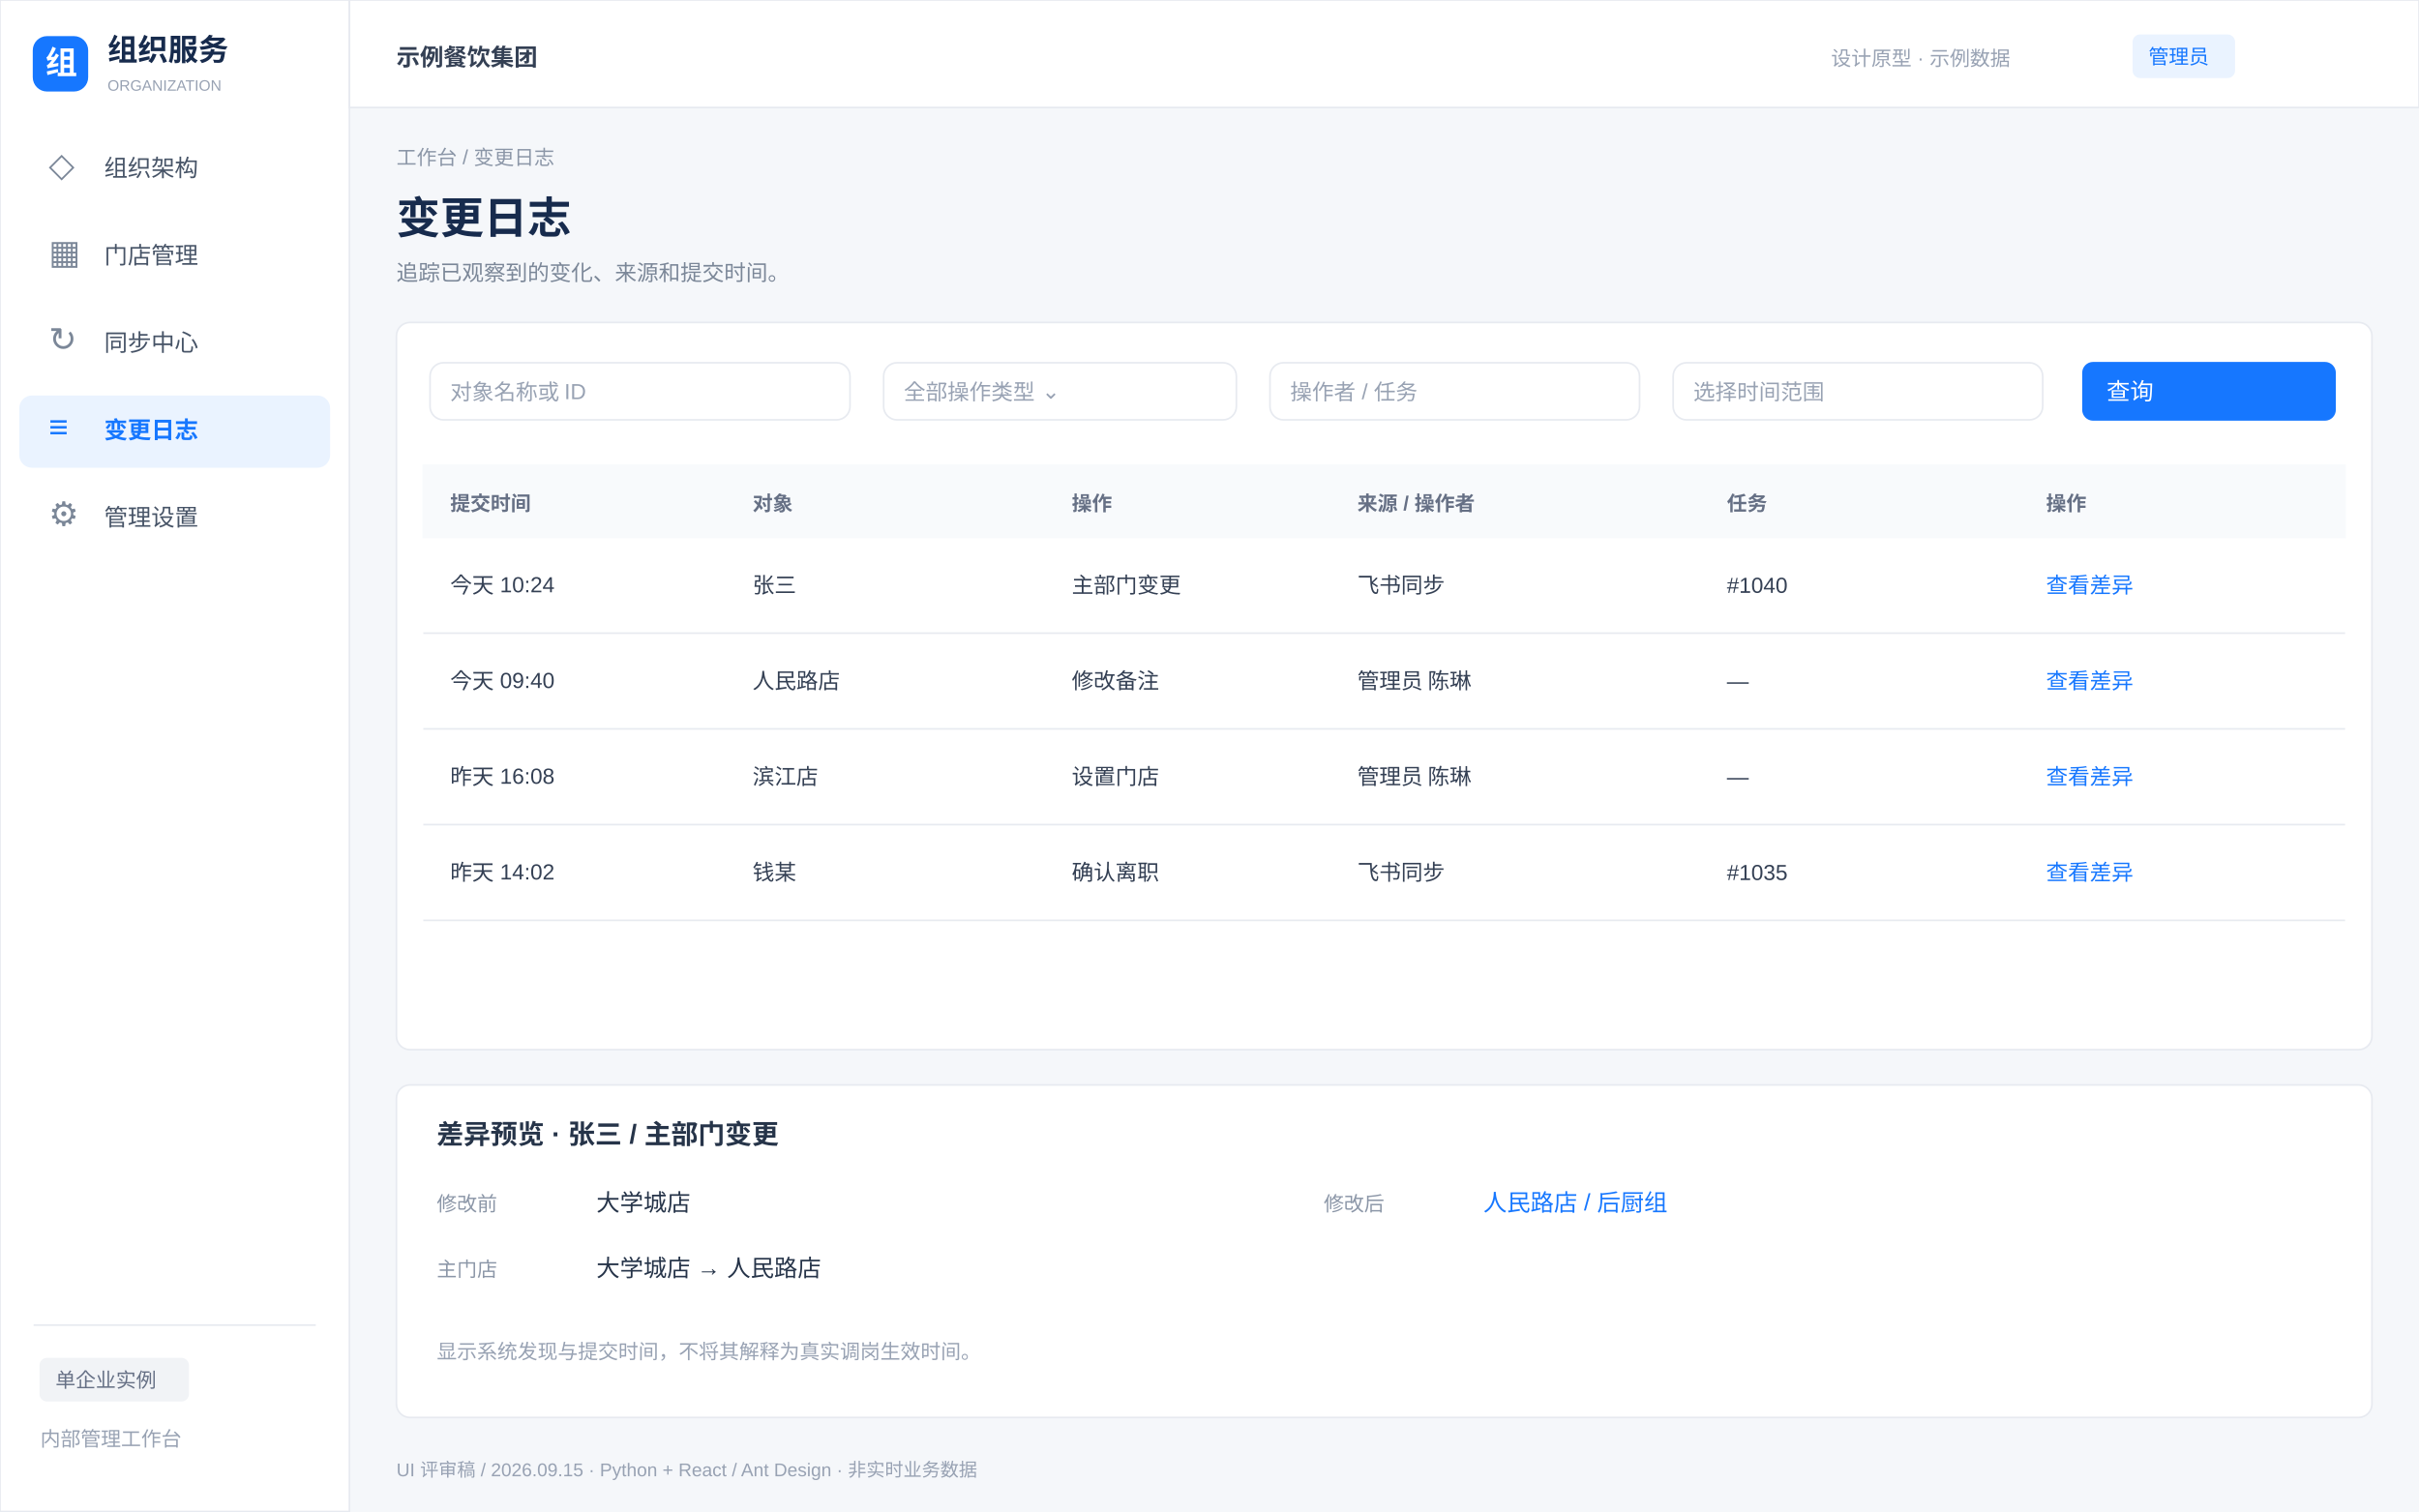
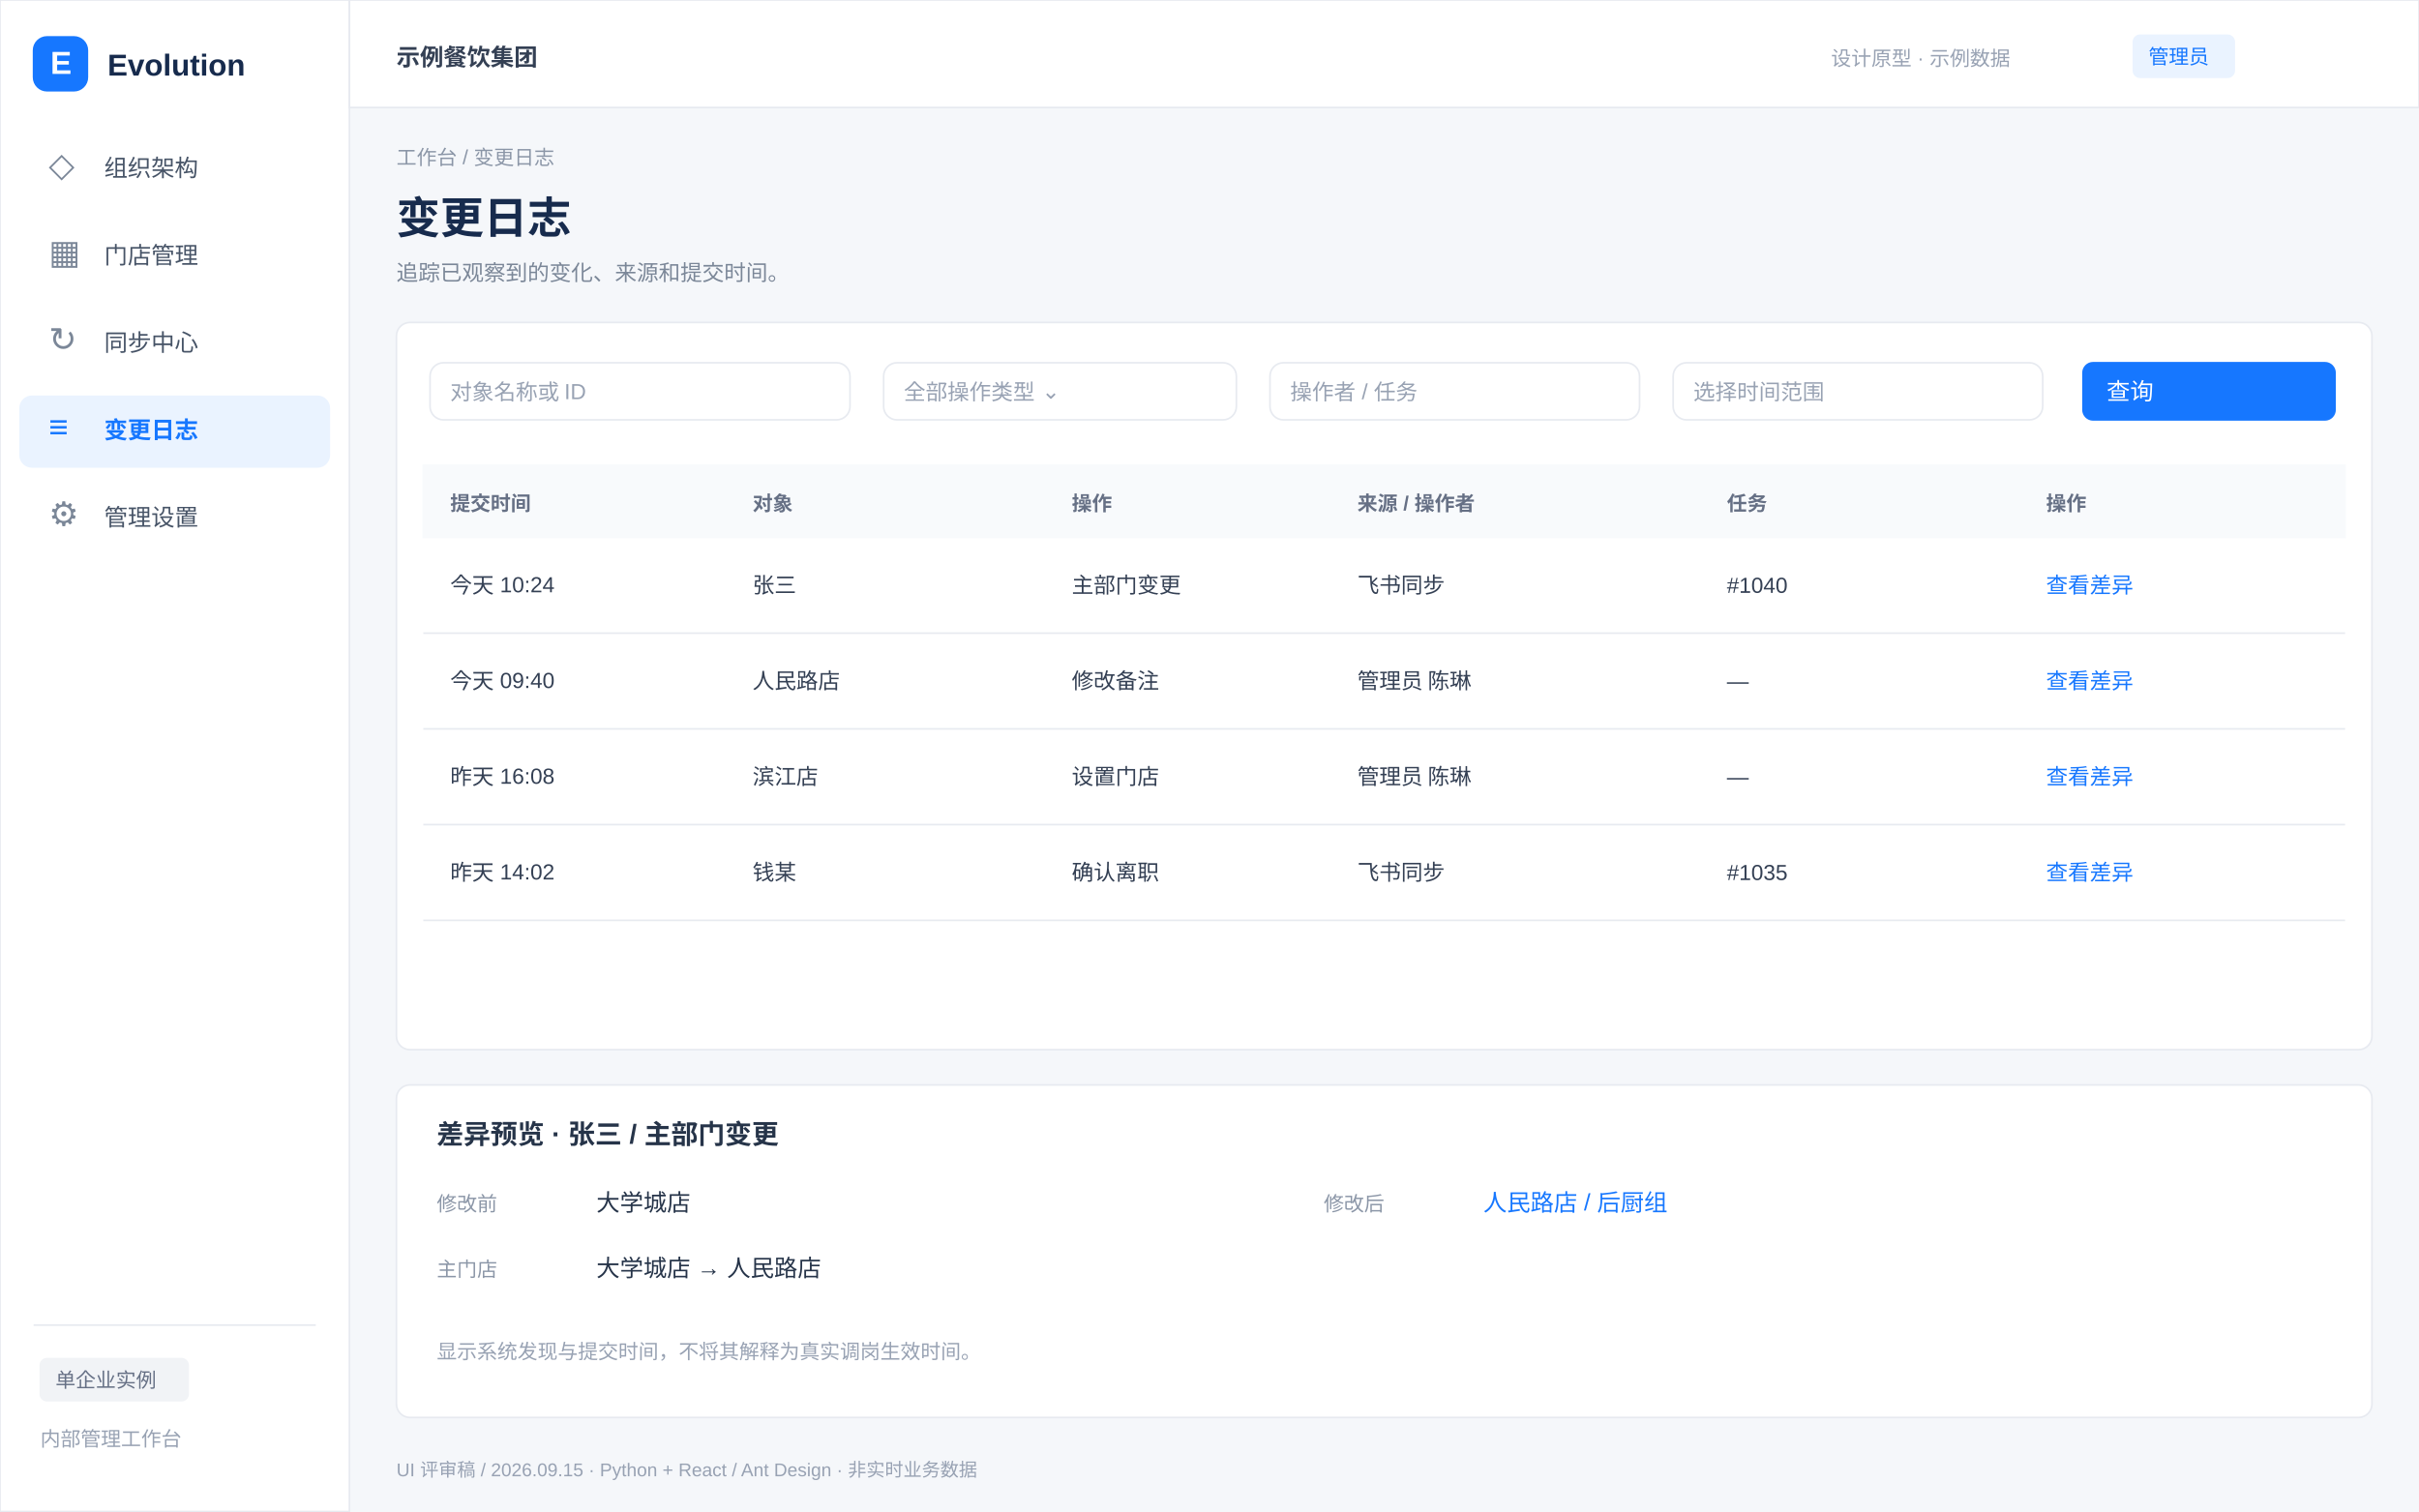
<svg xmlns="http://www.w3.org/2000/svg" width="1440" height="900" viewBox="0 0 1440 900">
  <g font-family="Microsoft YaHei, PingFang SC, Arial, sans-serif">
    <rect x="0" y="0" width="1440" height="900" rx="0" fill="#f5f7fa" stroke="#f5f7fa" />
    <rect x="0" y="0" width="208" height="900" rx="0" fill="#fff" stroke="#e7eaf0" />
    <rect x="20" y="22" width="32" height="32" rx="8" fill="#1677ff" stroke="#1677ff" />
-     <text x="27" y="44" font-size="19" fill="#fff" font-weight="600">组</text>
-     <text x="64" y="36" font-size="18" fill="#172b4d" font-weight="600">组织服务</text>
-     <text x="64" y="54" font-size="9" fill="#98a2b3" font-weight="400">ORGANIZATION</text>
+     <text x="30" y="44" font-size="19" fill="#fff" font-weight="600">E</text>
+     <text x="64" y="45" font-size="18" fill="#172b4d" font-weight="600">Evolution</text>
    <text x="29" y="105" font-size="20" fill="#7b8798" font-weight="400">◇</text>
    <text x="62" y="105" font-size="14" fill="#475467" font-weight="400">组织架构</text>
    <text x="29" y="157" font-size="20" fill="#7b8798" font-weight="400">▦</text>
    <text x="62" y="157" font-size="14" fill="#475467" font-weight="400">门店管理</text>
    <text x="29" y="209" font-size="20" fill="#7b8798" font-weight="400">↻</text>
    <text x="62" y="209" font-size="14" fill="#475467" font-weight="400">同步中心</text>
    <rect x="12" y="236" width="184" height="42" rx="7" fill="#eaf3ff" stroke="#eaf3ff" />
    <text x="29" y="261" font-size="20" fill="#1677ff" font-weight="400">≡</text>
    <text x="62" y="261" font-size="14" fill="#1677ff" font-weight="600">变更日志</text>
    <text x="29" y="313" font-size="20" fill="#7b8798" font-weight="400">⚙</text>
    <text x="62" y="313" font-size="14" fill="#475467" font-weight="400">管理设置</text>
    <path d="M20 789 L188 789" stroke="#e7eaf0" />
    <rect x="24" y="809" width="88" height="25" rx="4" fill="#f1f3f6" stroke="#f1f3f6" />
    <text x="33" y="826" font-size="12" fill="#667085" font-weight="400">单企业实例</text>
    <text x="24" y="861" font-size="12" fill="#98a2b3" font-weight="400">内部管理工作台</text>
    <rect x="208" y="0" width="1232" height="64" rx="0" fill="#fff" stroke="#e7eaf0" />
    <text x="236" y="39" font-size="14" fill="#344054" font-weight="600">示例餐饮集团</text>
    <text x="1090" y="39" font-size="12" fill="#98a2b3" font-weight="400">设计原型 · 示例数据</text>
    <rect x="1270" y="21" width="60" height="25" rx="4" fill="#eaf3ff" stroke="#eaf3ff" />
    <text x="1279" y="38" font-size="12" fill="#1677ff" font-weight="400">管理员</text>
    <text x="236" y="98" font-size="12" fill="#8b96a7" font-weight="400">工作台  /  变更日志</text>
    <text x="236" y="139" font-size="26" fill="#172b4d" font-weight="600">变更日志</text>
    <text x="236" y="167" font-size="13" fill="#7b8798" font-weight="400">追踪已观察到的变化、来源和提交时间。</text>
    <text x="236" y="879" font-size="11" fill="#98a2b3" font-weight="400">UI 评审稿  /  2026.09.15     ·     Python + React / Ant Design     ·     非实时业务数据</text>
    <rect x="236" y="192" width="1176" height="433" rx="8" fill="#ffffff" stroke="#e7eaf0" />
    <rect x="256" y="216" width="250" height="34" rx="8" fill="#ffffff" stroke="#e7eaf0" />
    <text x="268" y="238" font-size="13" fill="#98a2b3" font-weight="400">对象名称或 ID</text>
    <rect x="526" y="216" width="210" height="34" rx="8" fill="#ffffff" stroke="#e7eaf0" />
    <text x="538" y="238" font-size="13" fill="#98a2b3" font-weight="400">全部操作类型  ⌄</text>
    <rect x="756" y="216" width="220" height="34" rx="8" fill="#ffffff" stroke="#e7eaf0" />
    <text x="768" y="238" font-size="13" fill="#98a2b3" font-weight="400">操作者 / 任务</text>
    <rect x="996" y="216" width="220" height="34" rx="8" fill="#ffffff" stroke="#e7eaf0" />
    <text x="1008" y="238" font-size="13" fill="#98a2b3" font-weight="400">选择时间范围</text>
    <rect x="1240" y="216" width="150" height="34" rx="6" fill="#1677ff" stroke="#1677ff" />
    <text x="1254" y="238" font-size="14" fill="#fff" font-weight="400">查询</text>
    <rect x="252" y="277" width="1144" height="43" rx="0" fill="#f8fafc" stroke="#f8fafc" />
    <text x="268" y="304" font-size="12" fill="#667085" font-weight="600">提交时间</text>
    <text x="448" y="304" font-size="12" fill="#667085" font-weight="600">对象</text>
    <text x="638" y="304" font-size="12" fill="#667085" font-weight="600">操作</text>
    <text x="808" y="304" font-size="12" fill="#667085" font-weight="600">来源 / 操作者</text>
    <text x="1028" y="304" font-size="12" fill="#667085" font-weight="600">任务</text>
    <text x="1218" y="304" font-size="12" fill="#667085" font-weight="600">操作</text>
    <text x="268" y="353" font-size="13" fill="#344054" font-weight="400">今天 10:24</text>
    <text x="448" y="353" font-size="13" fill="#344054" font-weight="400">张三</text>
    <text x="638" y="353" font-size="13" fill="#344054" font-weight="400">主部门变更</text>
    <text x="808" y="353" font-size="13" fill="#344054" font-weight="400">飞书同步</text>
    <text x="1028" y="353" font-size="13" fill="#344054" font-weight="400">#1040</text>
    <text x="1218" y="353" font-size="13" fill="#1677ff" font-weight="400">查看差异</text>
    <path d="M252 377 L1396 377" stroke="#e7eaf0" />
    <text x="268" y="410" font-size="13" fill="#344054" font-weight="400">今天 09:40</text>
    <text x="448" y="410" font-size="13" fill="#344054" font-weight="400">人民路店</text>
    <text x="638" y="410" font-size="13" fill="#344054" font-weight="400">修改备注</text>
    <text x="808" y="410" font-size="13" fill="#344054" font-weight="400">管理员 陈琳</text>
    <text x="1028" y="410" font-size="13" fill="#344054" font-weight="400">—</text>
    <text x="1218" y="410" font-size="13" fill="#1677ff" font-weight="400">查看差异</text>
    <path d="M252 434 L1396 434" stroke="#e7eaf0" />
    <text x="268" y="467" font-size="13" fill="#344054" font-weight="400">昨天 16:08</text>
    <text x="448" y="467" font-size="13" fill="#344054" font-weight="400">滨江店</text>
    <text x="638" y="467" font-size="13" fill="#344054" font-weight="400">设置门店</text>
    <text x="808" y="467" font-size="13" fill="#344054" font-weight="400">管理员 陈琳</text>
    <text x="1028" y="467" font-size="13" fill="#344054" font-weight="400">—</text>
    <text x="1218" y="467" font-size="13" fill="#1677ff" font-weight="400">查看差异</text>
    <path d="M252 491 L1396 491" stroke="#e7eaf0" />
    <text x="268" y="524" font-size="13" fill="#344054" font-weight="400">昨天 14:02</text>
    <text x="448" y="524" font-size="13" fill="#344054" font-weight="400">钱某</text>
    <text x="638" y="524" font-size="13" fill="#344054" font-weight="400">确认离职</text>
    <text x="808" y="524" font-size="13" fill="#344054" font-weight="400">飞书同步</text>
    <text x="1028" y="524" font-size="13" fill="#344054" font-weight="400">#1035</text>
    <text x="1218" y="524" font-size="13" fill="#1677ff" font-weight="400">查看差异</text>
    <path d="M252 548 L1396 548" stroke="#e7eaf0" />
    <rect x="236" y="646" width="1176" height="198" rx="8" fill="#ffffff" stroke="#e7eaf0" />
    <text x="260" y="681" font-size="16" fill="#263449" font-weight="600">差异预览 · 张三 / 主部门变更</text>
    <text x="260" y="721" font-size="12" fill="#8b96a7" font-weight="400">修改前</text>
    <text x="355" y="721" font-size="14" fill="#263449" font-weight="400">大学城店</text>
    <text x="788" y="721" font-size="12" fill="#8b96a7" font-weight="400">修改后</text>
    <text x="883" y="721" font-size="14" fill="#1677ff" font-weight="400">人民路店 / 后厨组</text>
    <text x="260" y="760" font-size="12" fill="#8b96a7" font-weight="400">主门店</text>
    <text x="355" y="760" font-size="14" fill="#263449" font-weight="400">大学城店  →  人民路店</text>
    <text x="260" y="809" font-size="12" fill="#98a2b3" font-weight="400">显示系统发现与提交时间，不将其解释为真实调岗生效时间。</text>
  </g>
</svg>
